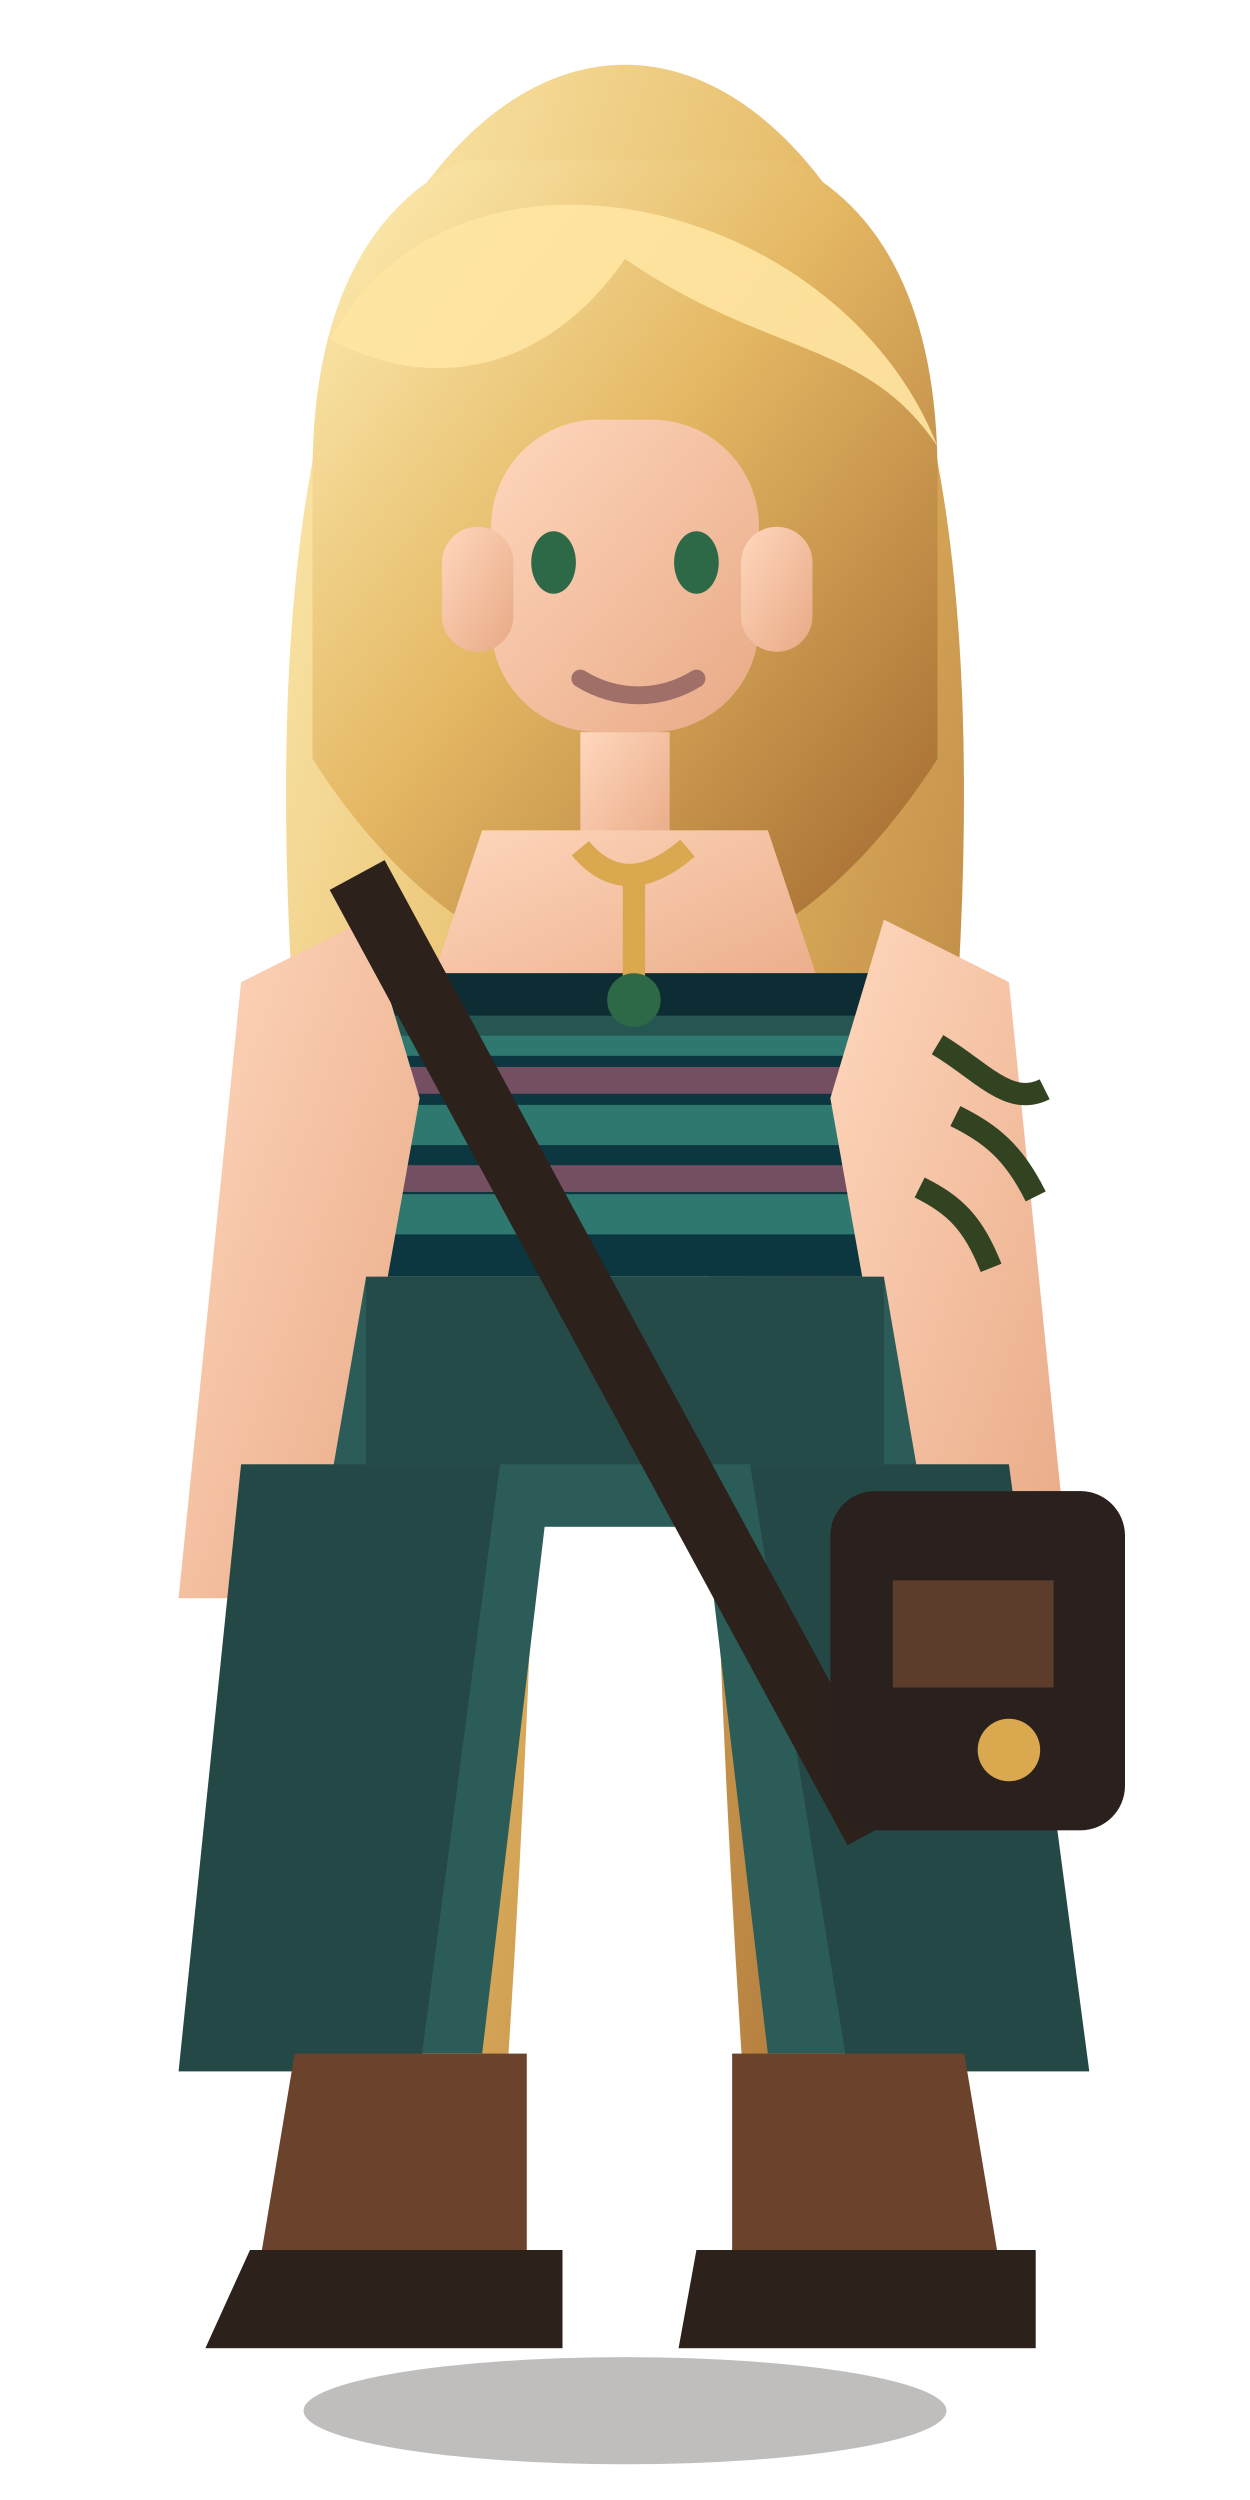
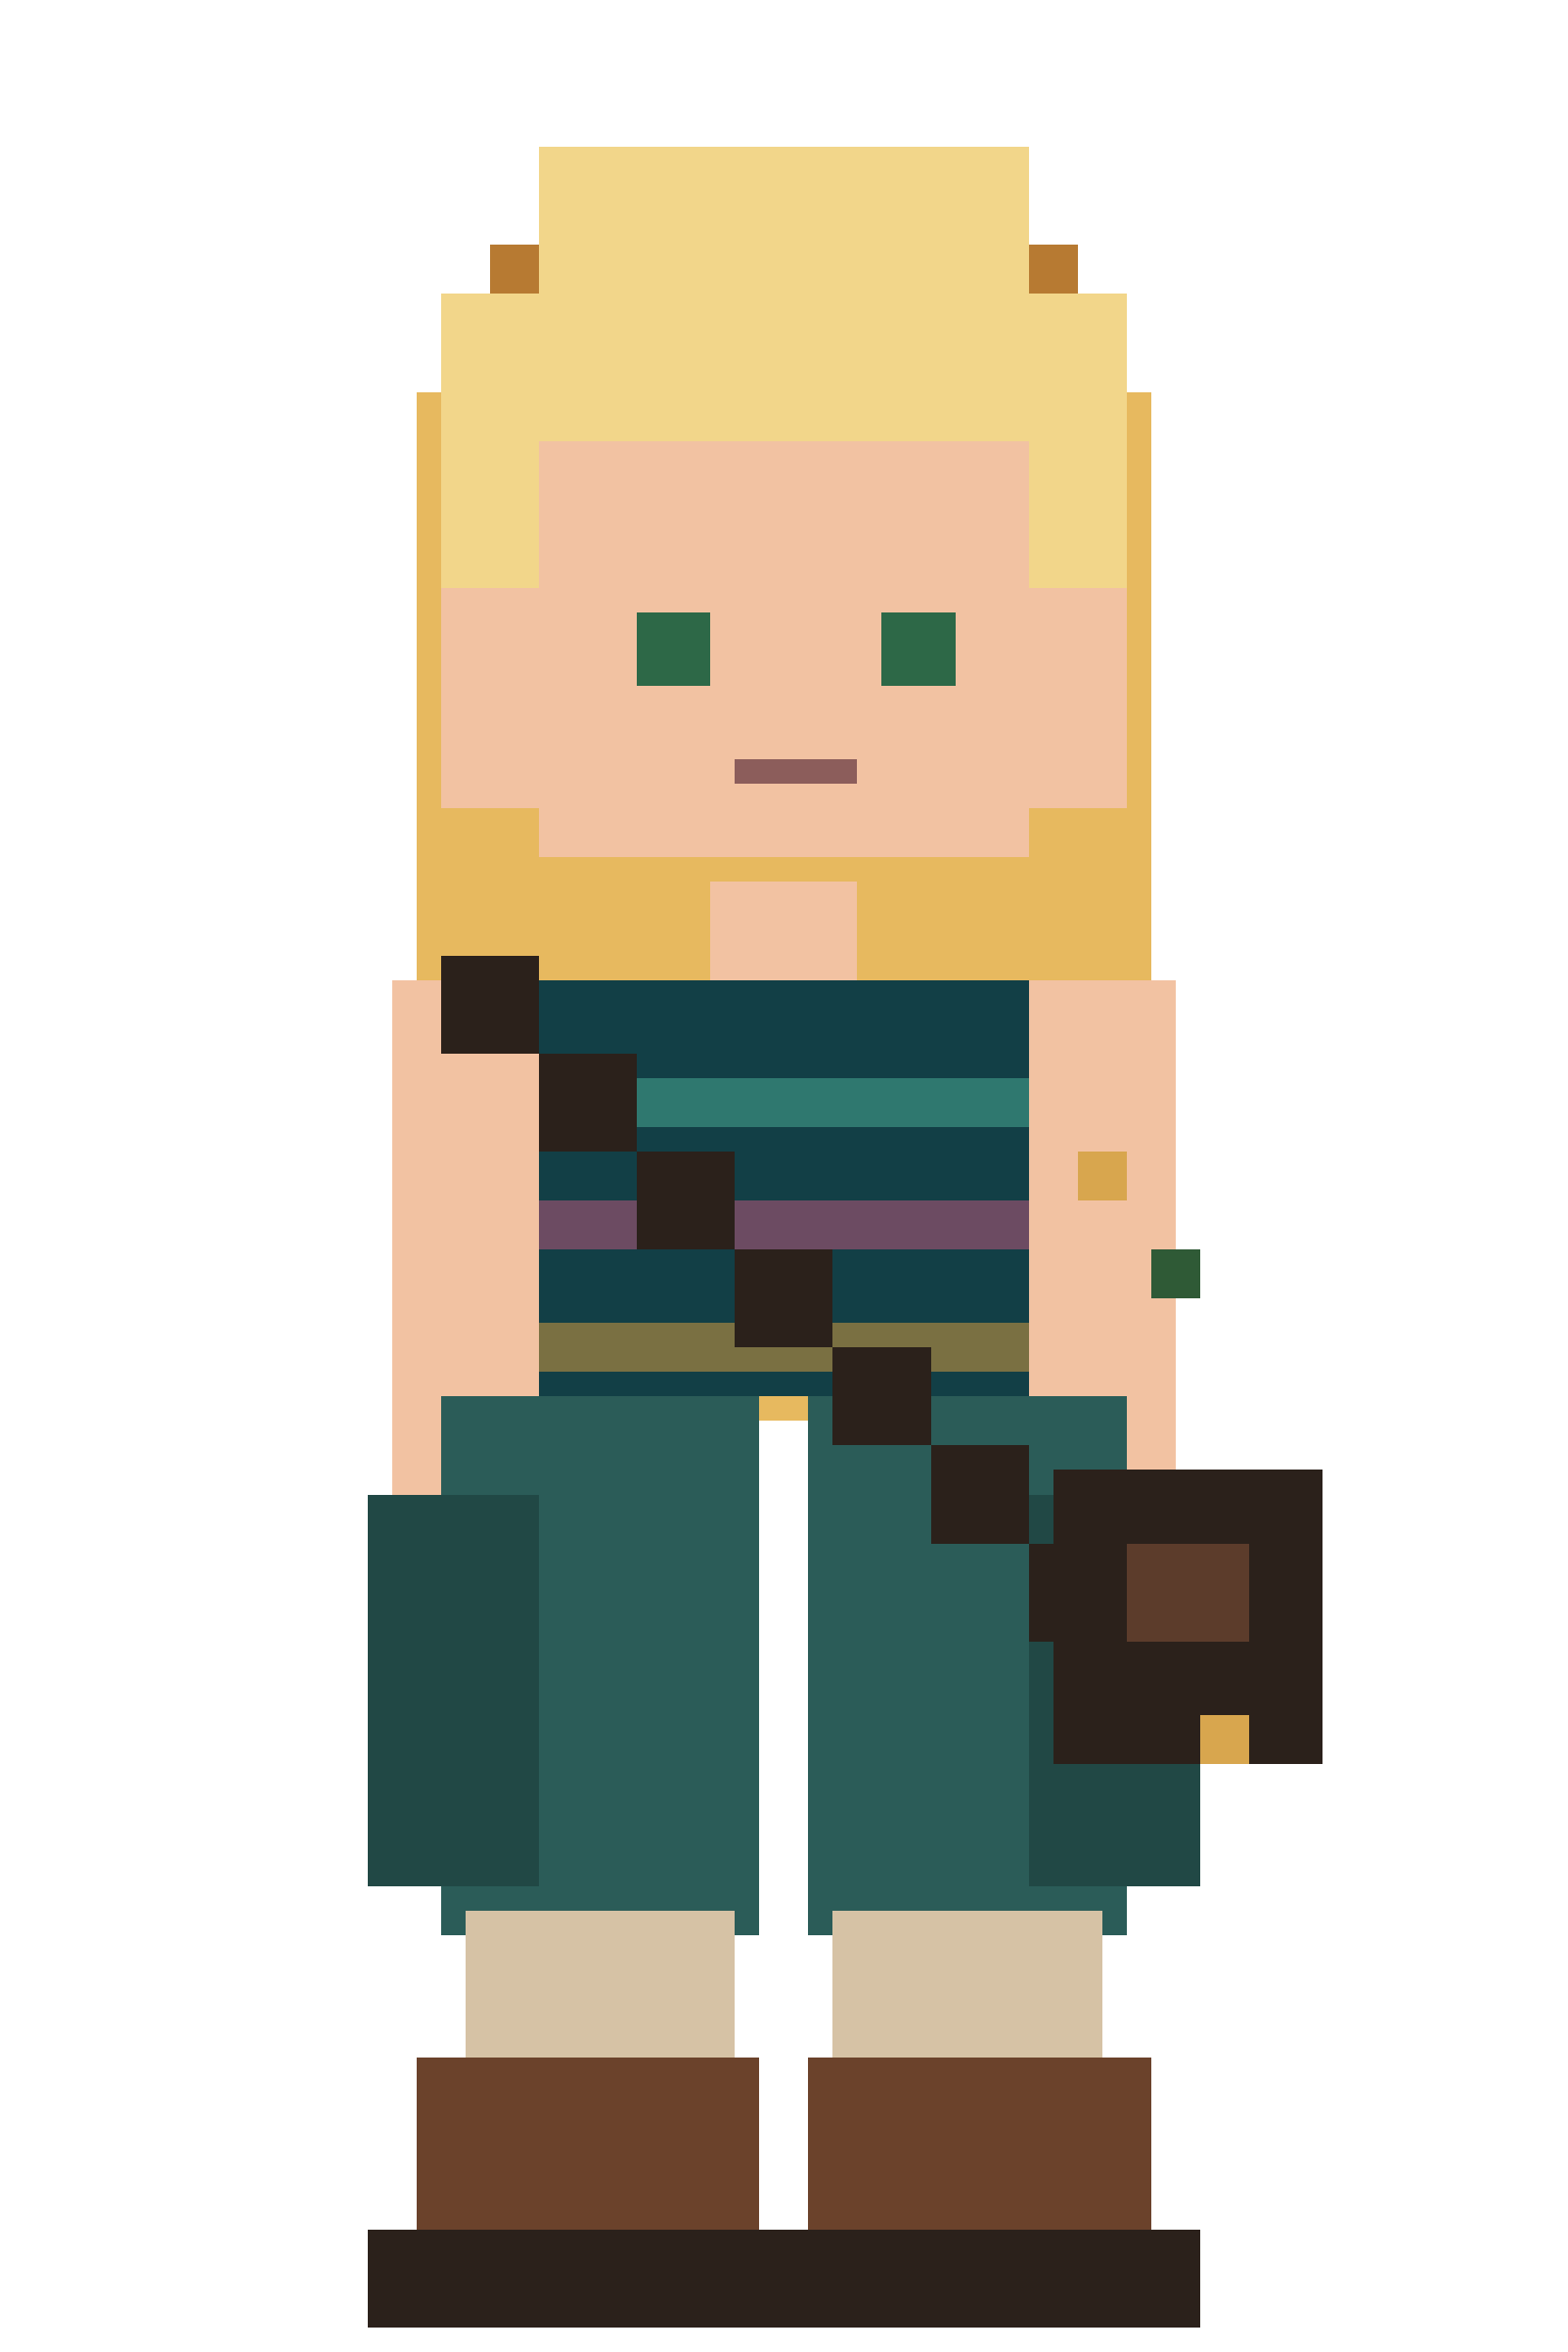
- <svg xmlns="http://www.w3.org/2000/svg" viewBox="0 0 280 560" preserveAspectRatio="xMidYMax meet">
-   <defs>
-     <linearGradient id="hair" x1="0" y1="0" x2="1" y2="1">
-       <stop offset="0" stop-color="#fff0b7" />
-       <stop offset="0.45" stop-color="#e4b763" />
-       <stop offset="1" stop-color="#9d632c" />
-     </linearGradient>
-     <linearGradient id="skin" x1="0" y1="0" x2="1" y2="1">
-       <stop offset="0" stop-color="#ffd7bd" />
-       <stop offset="1" stop-color="#e8a985" />
-     </linearGradient>
-   </defs>
-   <g transform="translate(32 12)">
-     <ellipse cx="108" cy="528" rx="72" ry="12" fill="#1d1513" opacity="0.28" />
-     <path d="M60 34c-34 46-32 150-20 244 8 62 5 128-8 224h46c8-100 12-204 12-320h36c0 116 4 220 12 320h46c-13-96-16-162-8-224 12-94 14-198-20-244-28-42-68-42-96 0z" fill="url(#hair)" />
-     <path d="M72 24h72c22 10 34 34 34 70v64c-18 28-42 48-70 48s-52-20-70-48V94c0-36 12-60 34-70z" fill="url(#hair)" />
-     <path d="M42 64c22 12 48 8 66-18 32 22 54 18 70 42-22-56-108-76-136-24z" fill="#ffe6a2" opacity="0.9" />
-     <rect x="78" y="82" width="60" height="70" rx="24" fill="url(#skin)" />
-     <rect x="67" y="106" width="16" height="28" rx="8" fill="url(#skin)" />
-     <rect x="134" y="106" width="16" height="28" rx="8" fill="url(#skin)" />
-     <ellipse cx="92" cy="114" rx="5" ry="7" fill="#2d6847" />
-     <ellipse cx="124" cy="114" rx="5" ry="7" fill="#2d6847" />
-     <path d="M98 140c8 5 18 5 26 0" stroke="#9f6f68" stroke-width="4" fill="none" stroke-linecap="round" />
-     <rect x="98" y="152" width="20" height="28" fill="url(#skin)" />
-     <path d="M76 174h64l14 42H62z" fill="url(#skin)" />
-     <path d="M50 206h116v68H50z" fill="#0c3740" />
-     <path d="M50 220h116M50 240h116M50 260h116" stroke="#2f786f" stroke-width="9" />
-     <path d="M50 230h116M50 252h116" stroke="#744f62" stroke-width="6" />
-     <path d="M50 206h116v14H50z" fill="#10171b" opacity="0.35" />
-     <path d="M50 194 22 208 8 346h34l20-112z" fill="url(#skin)" />
-     <path d="M166 194l28 14 14 138h-34l-20-112z" fill="url(#skin)" />
-     <path d="M178 222c10 6 16 14 24 10M182 238c8 4 13 8 18 18M174 254c8 4 12 8 16 18" stroke="#314321" stroke-width="5" fill="none" />
-     <path d="M50 274h116l30 174h-56l-14-118h-36L76 448H20z" fill="#2b5c58" />
-     <path d="M50 274h116v42H50z" fill="#254b49" />
-     <path d="M22 316h58L62 452H8zM136 316h58l18 136h-54z" fill="#244846" />
-     <path d="M34 448h52v48H26zM132 448h52l8 48h-60z" fill="#6b422b" />
-     <path d="M24 492h70v22H14zM124 492h76v22h-80z" fill="#2c211b" />
-     <path d="M48 184l116 214" stroke="#2c211b" stroke-width="14" />
-     <rect x="154" y="322" width="66" height="76" rx="10" fill="#2a211e" />
-     <rect x="168" y="342" width="36" height="24" fill="#5c3c2b" />
-     <circle cx="194" cy="380" r="7" fill="#d9a84f" />
-     <path d="M98 178q10 12 24 0" stroke="#d9a84f" stroke-width="5" fill="none" />
-     <path d="M110 182v26" stroke="#d9a84f" stroke-width="5" />
-     <circle cx="110" cy="212" r="6" fill="#2d6847" />
-   </g>
+ <svg xmlns="http://www.w3.org/2000/svg" viewBox="0 0 64 96" preserveAspectRatio="xMidYMax meet" shape-rendering="crispEdges">
+   <rect width="64" height="96" fill="none" />
+   <rect x="20" y="10" width="24" height="46" fill="#b77a32" />
+   <rect x="17" y="16" width="30" height="42" fill="#e7b95f" />
+   <rect x="22" y="6" width="20" height="13" fill="#f2d68a" />
+   <rect x="18" y="12" width="8" height="12" fill="#f2d68a" />
+   <rect x="38" y="12" width="8" height="12" fill="#f2d68a" />
+   <rect x="22" y="18" width="20" height="17" fill="#f2c2a2" />
+   <rect x="18" y="24" width="5" height="9" fill="#f2c2a2" />
+   <rect x="41" y="24" width="5" height="9" fill="#f2c2a2" />
+   <rect x="26" y="25" width="3" height="3" fill="#2d6847" />
+   <rect x="36" y="25" width="3" height="3" fill="#2d6847" />
+   <rect x="30" y="31" width="5" height="1" fill="#8c5d5b" />
+   <rect x="29" y="36" width="6" height="4" fill="#f2c2a2" />
+   <rect x="20" y="40" width="24" height="17" fill="#123f46" />
+   <rect x="20" y="44" width="24" height="2" fill="#2f786f" />
+   <rect x="20" y="49" width="24" height="2" fill="#6c4b62" />
+   <rect x="20" y="54" width="24" height="2" fill="#7a7042" />
+   <rect x="16" y="40" width="6" height="24" fill="#f2c2a2" />
+   <rect x="42" y="40" width="6" height="24" fill="#f2c2a2" />
+   <rect x="15" y="62" width="8" height="5" fill="#f2c2a2" />
+   <rect x="41" y="62" width="8" height="5" fill="#f2c2a2" />
+   <rect x="44" y="47" width="2" height="2" fill="#d8a64e" />
+   <rect x="47" y="51" width="2" height="2" fill="#2f5a36" />
+   <rect x="18" y="57" width="13" height="22" fill="#2b5c58" />
+   <rect x="33" y="57" width="13" height="22" fill="#2b5c58" />
+   <rect x="15" y="61" width="7" height="16" fill="#214845" />
+   <rect x="42" y="61" width="7" height="16" fill="#214845" />
+   <rect x="19" y="78" width="11" height="7" fill="#d6c2a5" />
+   <rect x="34" y="78" width="11" height="7" fill="#d6c2a5" />
+   <rect x="17" y="84" width="14" height="8" fill="#6b422b" />
+   <rect x="33" y="84" width="14" height="8" fill="#6b422b" />
+   <rect x="15" y="91" width="17" height="4" fill="#2b211b" />
+   <rect x="32" y="91" width="17" height="4" fill="#2b211b" />
+   <rect x="18" y="39" width="4" height="4" fill="#2b211b" />
+   <rect x="22" y="43" width="4" height="4" fill="#2b211b" />
+   <rect x="26" y="47" width="4" height="4" fill="#2b211b" />
+   <rect x="30" y="51" width="4" height="4" fill="#2b211b" />
+   <rect x="34" y="55" width="4" height="4" fill="#2b211b" />
+   <rect x="38" y="59" width="4" height="4" fill="#2b211b" />
+   <rect x="42" y="63" width="4" height="4" fill="#2b211b" />
+   <rect x="43" y="60" width="11" height="12" fill="#2b211b" />
+   <rect x="46" y="63" width="5" height="4" fill="#5c3c2b" />
+   <rect x="49" y="70" width="2" height="2" fill="#d8a64e" />
</svg>
